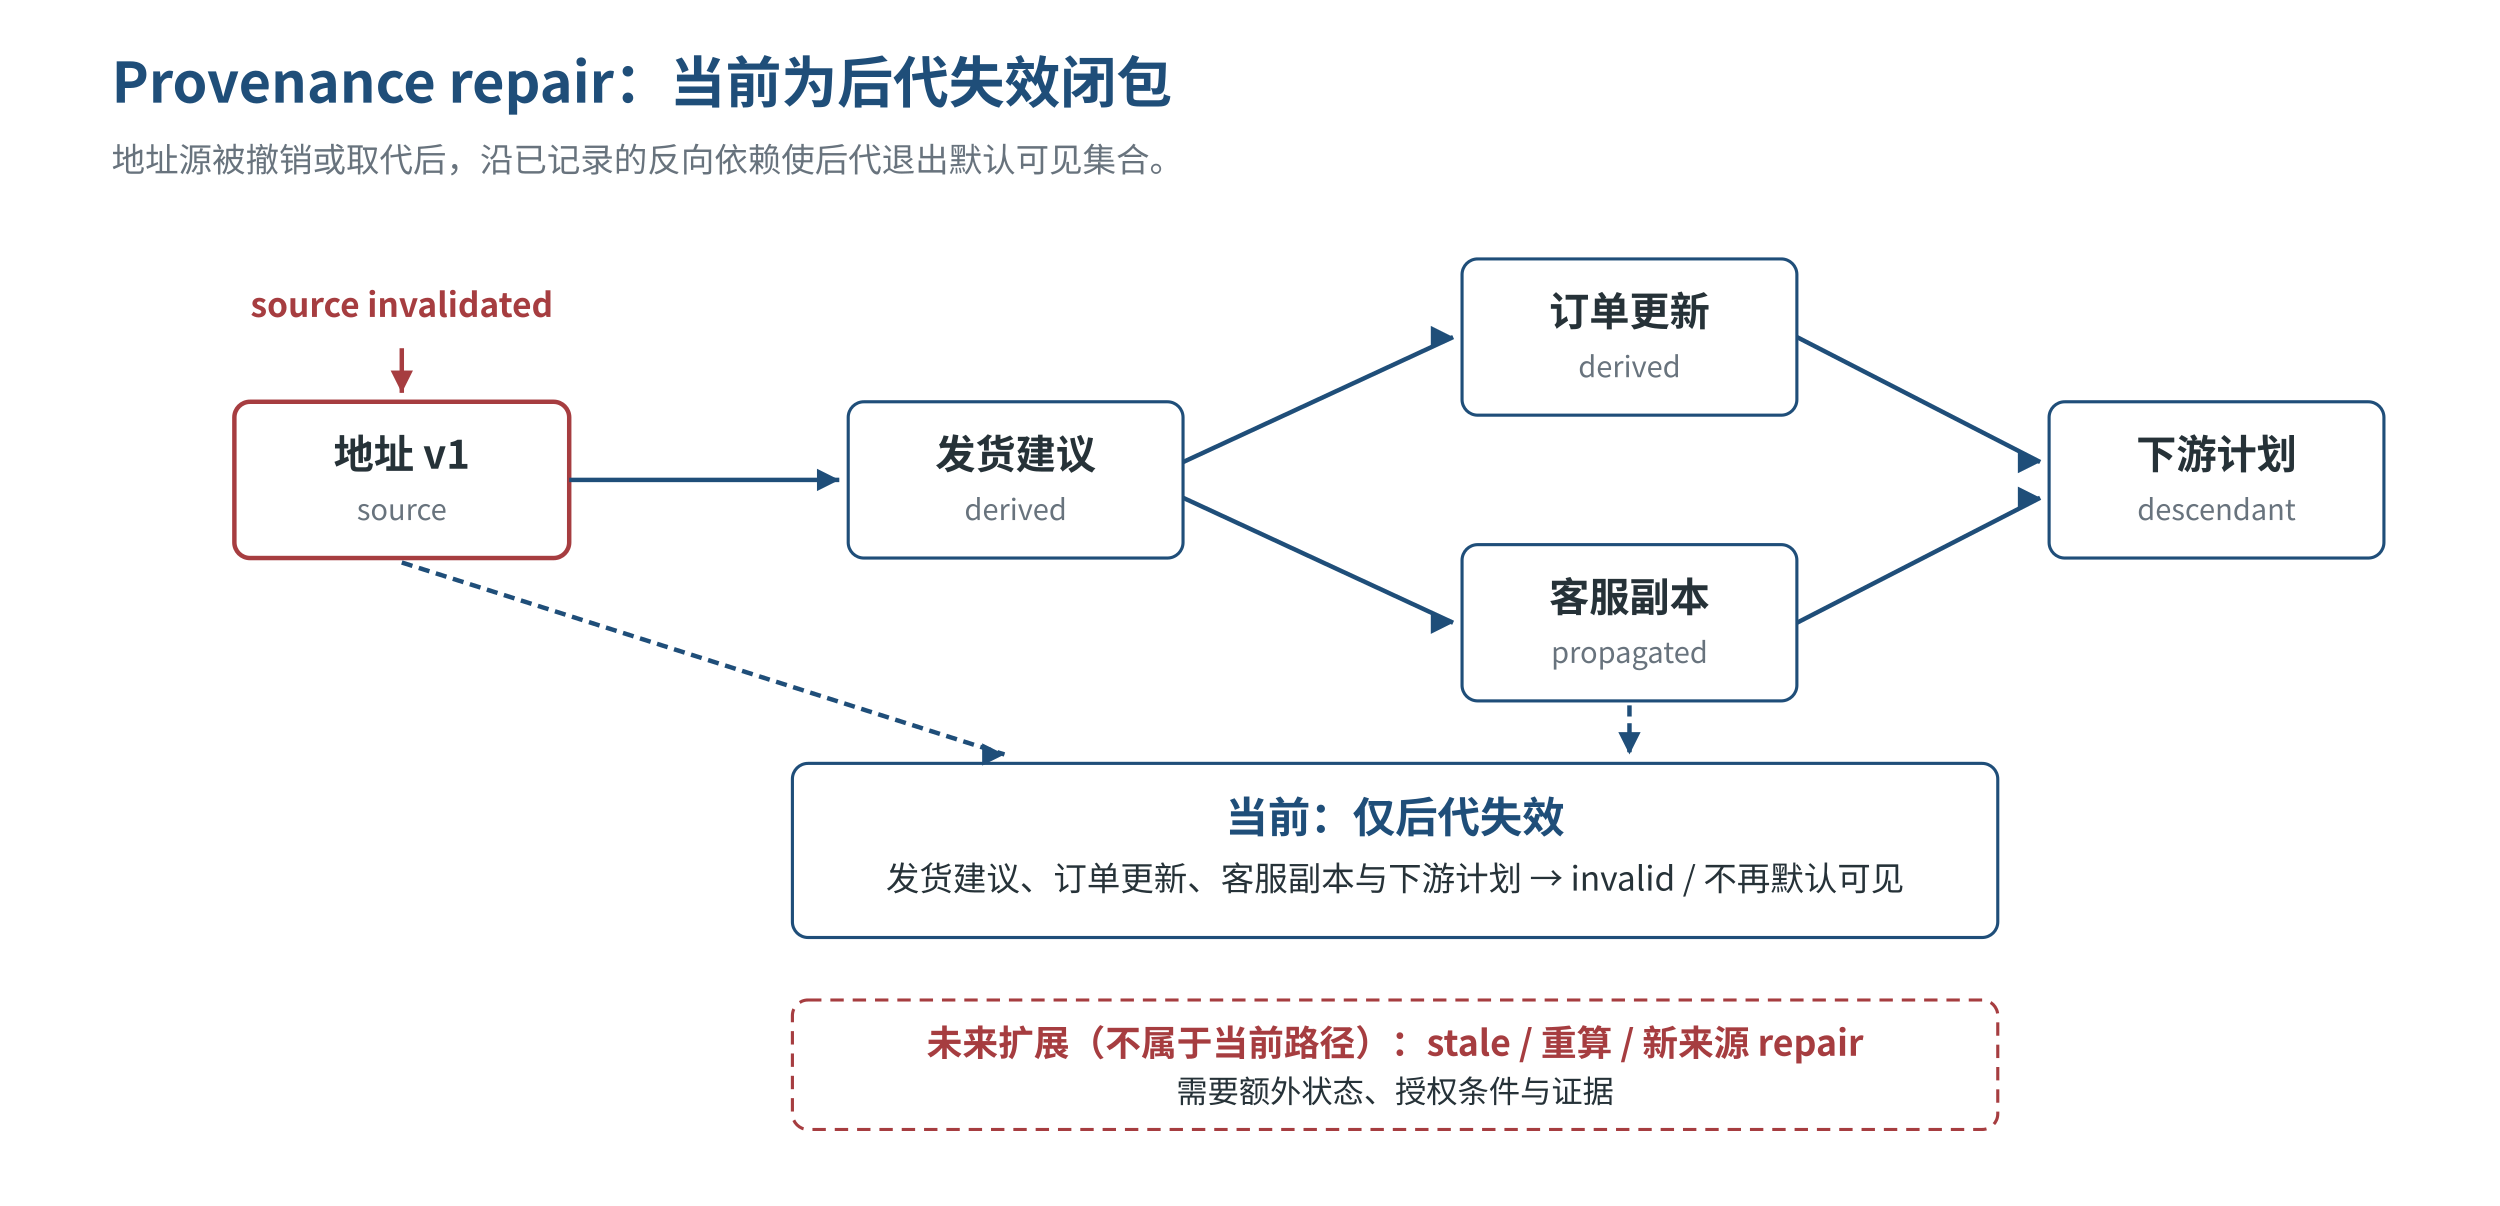
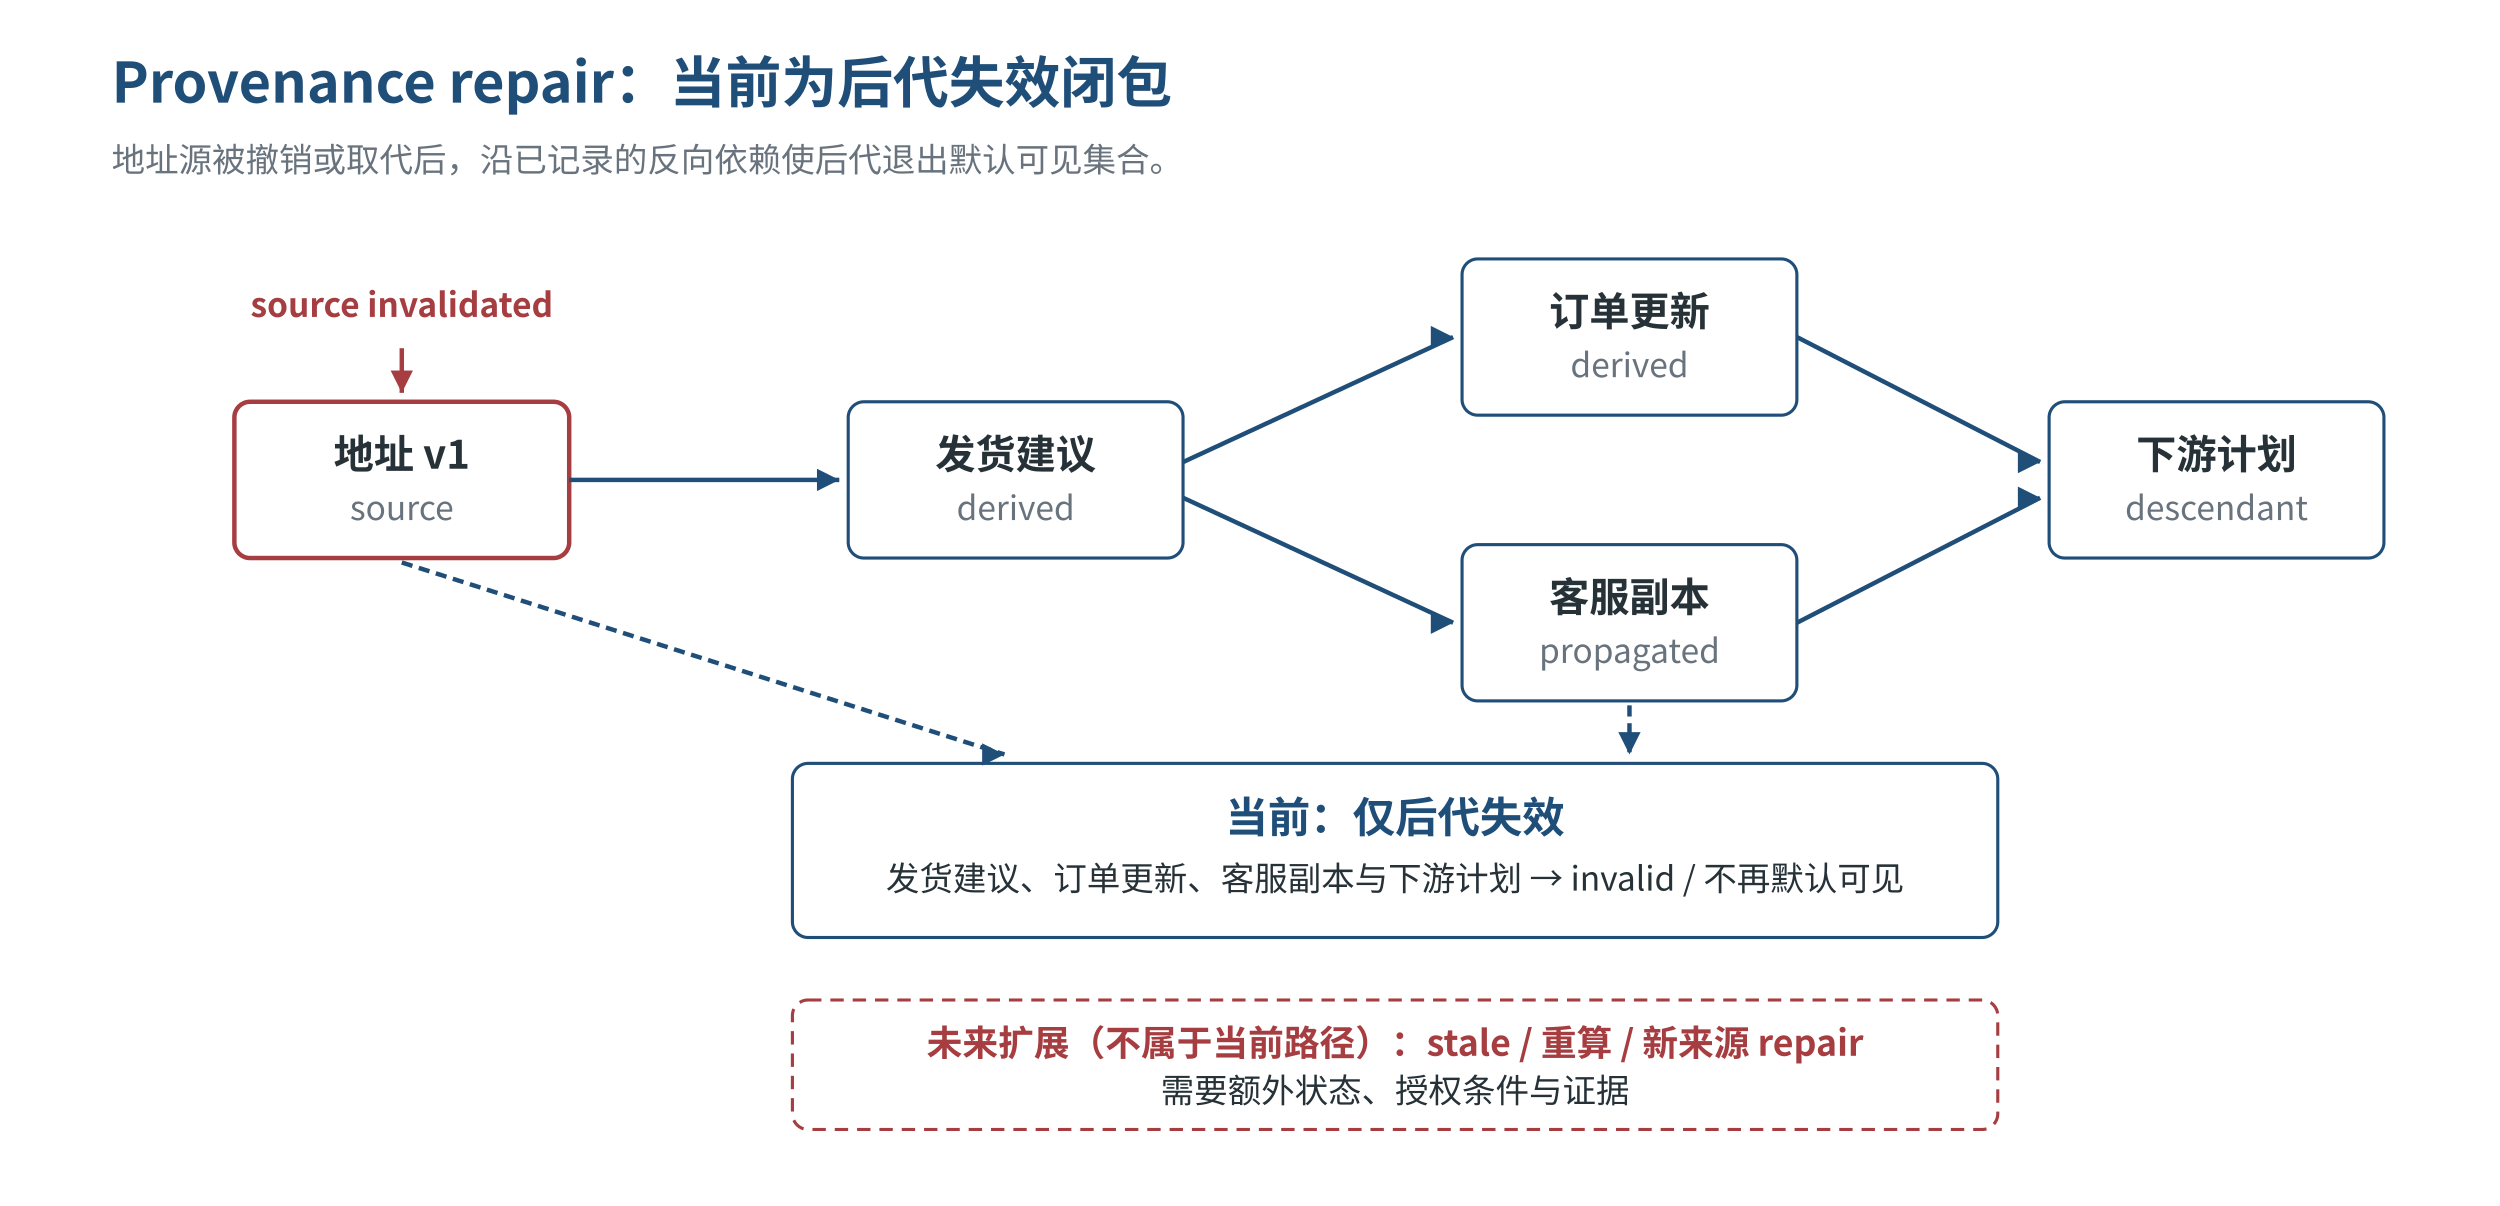
<svg xmlns="http://www.w3.org/2000/svg" width="1120" height="540" viewBox="0 0 1120 540" role="img" aria-labelledby="title desc">
  <style>text { font-family: Arial Unicode MS, Hiragino Sans GB, Noto Sans CJK SC, sans-serif; } .struct { stroke: #68737D; stroke-width: 1.4; fill: none; } .flow { stroke: #1F4E79; stroke-width: 2; fill: none; } .muted { stroke: #68737D; stroke-width: 1.2; fill: none; } .future { stroke: #A63D40; stroke-width: 1.5; stroke-dasharray: 5 4; fill: none; }</style>
  <text x="50" y="46" font-size="25" font-weight="700" fill="#1F4E79">Provenance repair：当前为后代失效闭包</text>
  <text x="50" y="77" font-size="15" fill="#68737D">地址源被撤销或取代后，沿已记录的反向依赖使后代退出默认可见集合。</text>
  <rect x="105.0" y="180.0" width="150.0" height="70.0" rx="7" fill="none" stroke="#A63D40" stroke-width="2" />
  <text x="180.0" y="210.0" text-anchor="middle" font-size="18" font-weight="700" fill="#263238">地址 v1</text>
-   <text x="180.0" y="233.0" text-anchor="middle" font-size="13" font-weight="400" fill="#68737D">source</text>
+   <text x="180.0" y="233.0" text-anchor="middle" font-size="15" font-weight="400" fill="#68737D">source</text>
  <rect x="380.0" y="180.0" width="150.0" height="70.0" rx="7" fill="none" stroke="#1F4E79" stroke-width="1.4" />
  <text x="455.0" y="210.0" text-anchor="middle" font-size="18" font-weight="700" fill="#263238">发货建议</text>
-   <text x="455.0" y="233.0" text-anchor="middle" font-size="13" font-weight="400" fill="#68737D">derived</text>
+   <text x="455.0" y="233.0" text-anchor="middle" font-size="15" font-weight="400" fill="#68737D">derived</text>
  <rect x="655.0" y="116.0" width="150.0" height="70.0" rx="7" fill="none" stroke="#1F4E79" stroke-width="1.4" />
  <text x="730.0" y="146.0" text-anchor="middle" font-size="18" font-weight="700" fill="#263238">订单更新</text>
-   <text x="730.0" y="169.0" text-anchor="middle" font-size="13" font-weight="400" fill="#68737D">derived</text>
+   <text x="730.0" y="169.0" text-anchor="middle" font-size="15" font-weight="400" fill="#68737D">derived</text>
  <rect x="655.0" y="244.0" width="150.0" height="70.0" rx="7" fill="none" stroke="#1F4E79" stroke-width="1.4" />
  <text x="730.0" y="274.0" text-anchor="middle" font-size="18" font-weight="700" fill="#263238">客服副本</text>
-   <text x="730.0" y="297.0" text-anchor="middle" font-size="13" font-weight="400" fill="#68737D">propagated</text>
+   <text x="730.0" y="297.0" text-anchor="middle" font-size="15" font-weight="400" fill="#68737D">propagated</text>
  <rect x="918.0" y="180.0" width="150.0" height="70.0" rx="7" fill="none" stroke="#1F4E79" stroke-width="1.4" />
  <text x="993.0" y="210.0" text-anchor="middle" font-size="18" font-weight="700" fill="#263238">下游计划</text>
-   <text x="993.0" y="233.0" text-anchor="middle" font-size="13" font-weight="400" fill="#68737D">descendant</text>
+   <text x="993.0" y="233.0" text-anchor="middle" font-size="15" font-weight="400" fill="#68737D">descendant</text>
  <line x1="255.0" y1="215.0" x2="376.0" y2="215.0" stroke="#1F4E79" stroke-width="2" />
  <polygon points="376.0,215.0 366.0,210.0 366.0,220.0" fill="#1F4E79" />
  <line x1="530.0" y1="207.0" x2="651.0" y2="151.0" stroke="#1F4E79" stroke-width="2" />
  <polygon points="651.0,151.0 641.0,146.0 641.0,156.0" fill="#1F4E79" />
  <line x1="530.0" y1="223.0" x2="651.0" y2="279.0" stroke="#1F4E79" stroke-width="2" />
  <polygon points="651.0,279.0 641.0,274.0 641.0,284.0" fill="#1F4E79" />
  <line x1="805.0" y1="151.0" x2="914.0" y2="207.0" stroke="#1F4E79" stroke-width="2" />
  <polygon points="914.0,207.0 904.0,202.0 904.0,212.0" fill="#1F4E79" />
  <line x1="805.0" y1="279.0" x2="914.0" y2="223.0" stroke="#1F4E79" stroke-width="2" />
  <polygon points="914.0,223.0 904.0,218.0 904.0,228.0" fill="#1F4E79" />
  <text x="180.0" y="142.0" text-anchor="middle" font-size="15" font-weight="700" fill="#A63D40">source invalidated</text>
  <line x1="180.0" y1="156.0" x2="180.0" y2="176.0" stroke="#A63D40" stroke-width="2" />
  <polygon points="180.0,176.0 175.0,166.0 185.0,166.0" fill="#A63D40" />
  <rect x="355.0" y="342.0" width="540.0" height="78.0" rx="7" fill="none" stroke="#1F4E79" stroke-width="1.4" />
  <text x="625.0" y="373.0" text-anchor="middle" font-size="19" font-weight="700" fill="#1F4E79">当前：仅后代失效</text>
  <text x="625.0" y="399.0" text-anchor="middle" font-size="15" font-weight="400" fill="#263238">发货建议、订单更新、客服副本与下游计划 → invalid / 不再默认可见</text>
  <line x1="180.0" y1="252.0" x2="450.0" y2="338.0" stroke="#1F4E79" stroke-width="2" stroke-dasharray="5 3" />
  <polygon points="450.0,338.0 440.0,333.0 440.0,343.0" fill="#1F4E79" />
  <line x1="730.0" y1="316.0" x2="730.0" y2="338.0" stroke="#1F4E79" stroke-width="2" stroke-dasharray="5 3" />
  <polygon points="730.0,338.0 725.0,328.0 735.0,328.0" fill="#1F4E79" />
  <rect x="355.0" y="448.0" width="540.0" height="58.0" rx="7" fill="none" stroke="#A63D40" stroke-width="1.4" stroke-dasharray="6 4" />
  <text x="625.0" y="473.0" text-anchor="middle" font-size="16" font-weight="700" fill="#A63D40">未来扩展（不属于当前路径）：stale / 重算 / 新来源 repair</text>
-   <text x="625.0" y="494.0" text-anchor="middle" font-size="14" font-weight="400" fill="#263238">需要额外状态、授权条件与证据</text>
+   <text x="625.0" y="494.0" text-anchor="middle" font-size="15" font-weight="400" fill="#263238">需要额外状态、授权条件与证据</text>
</svg>
